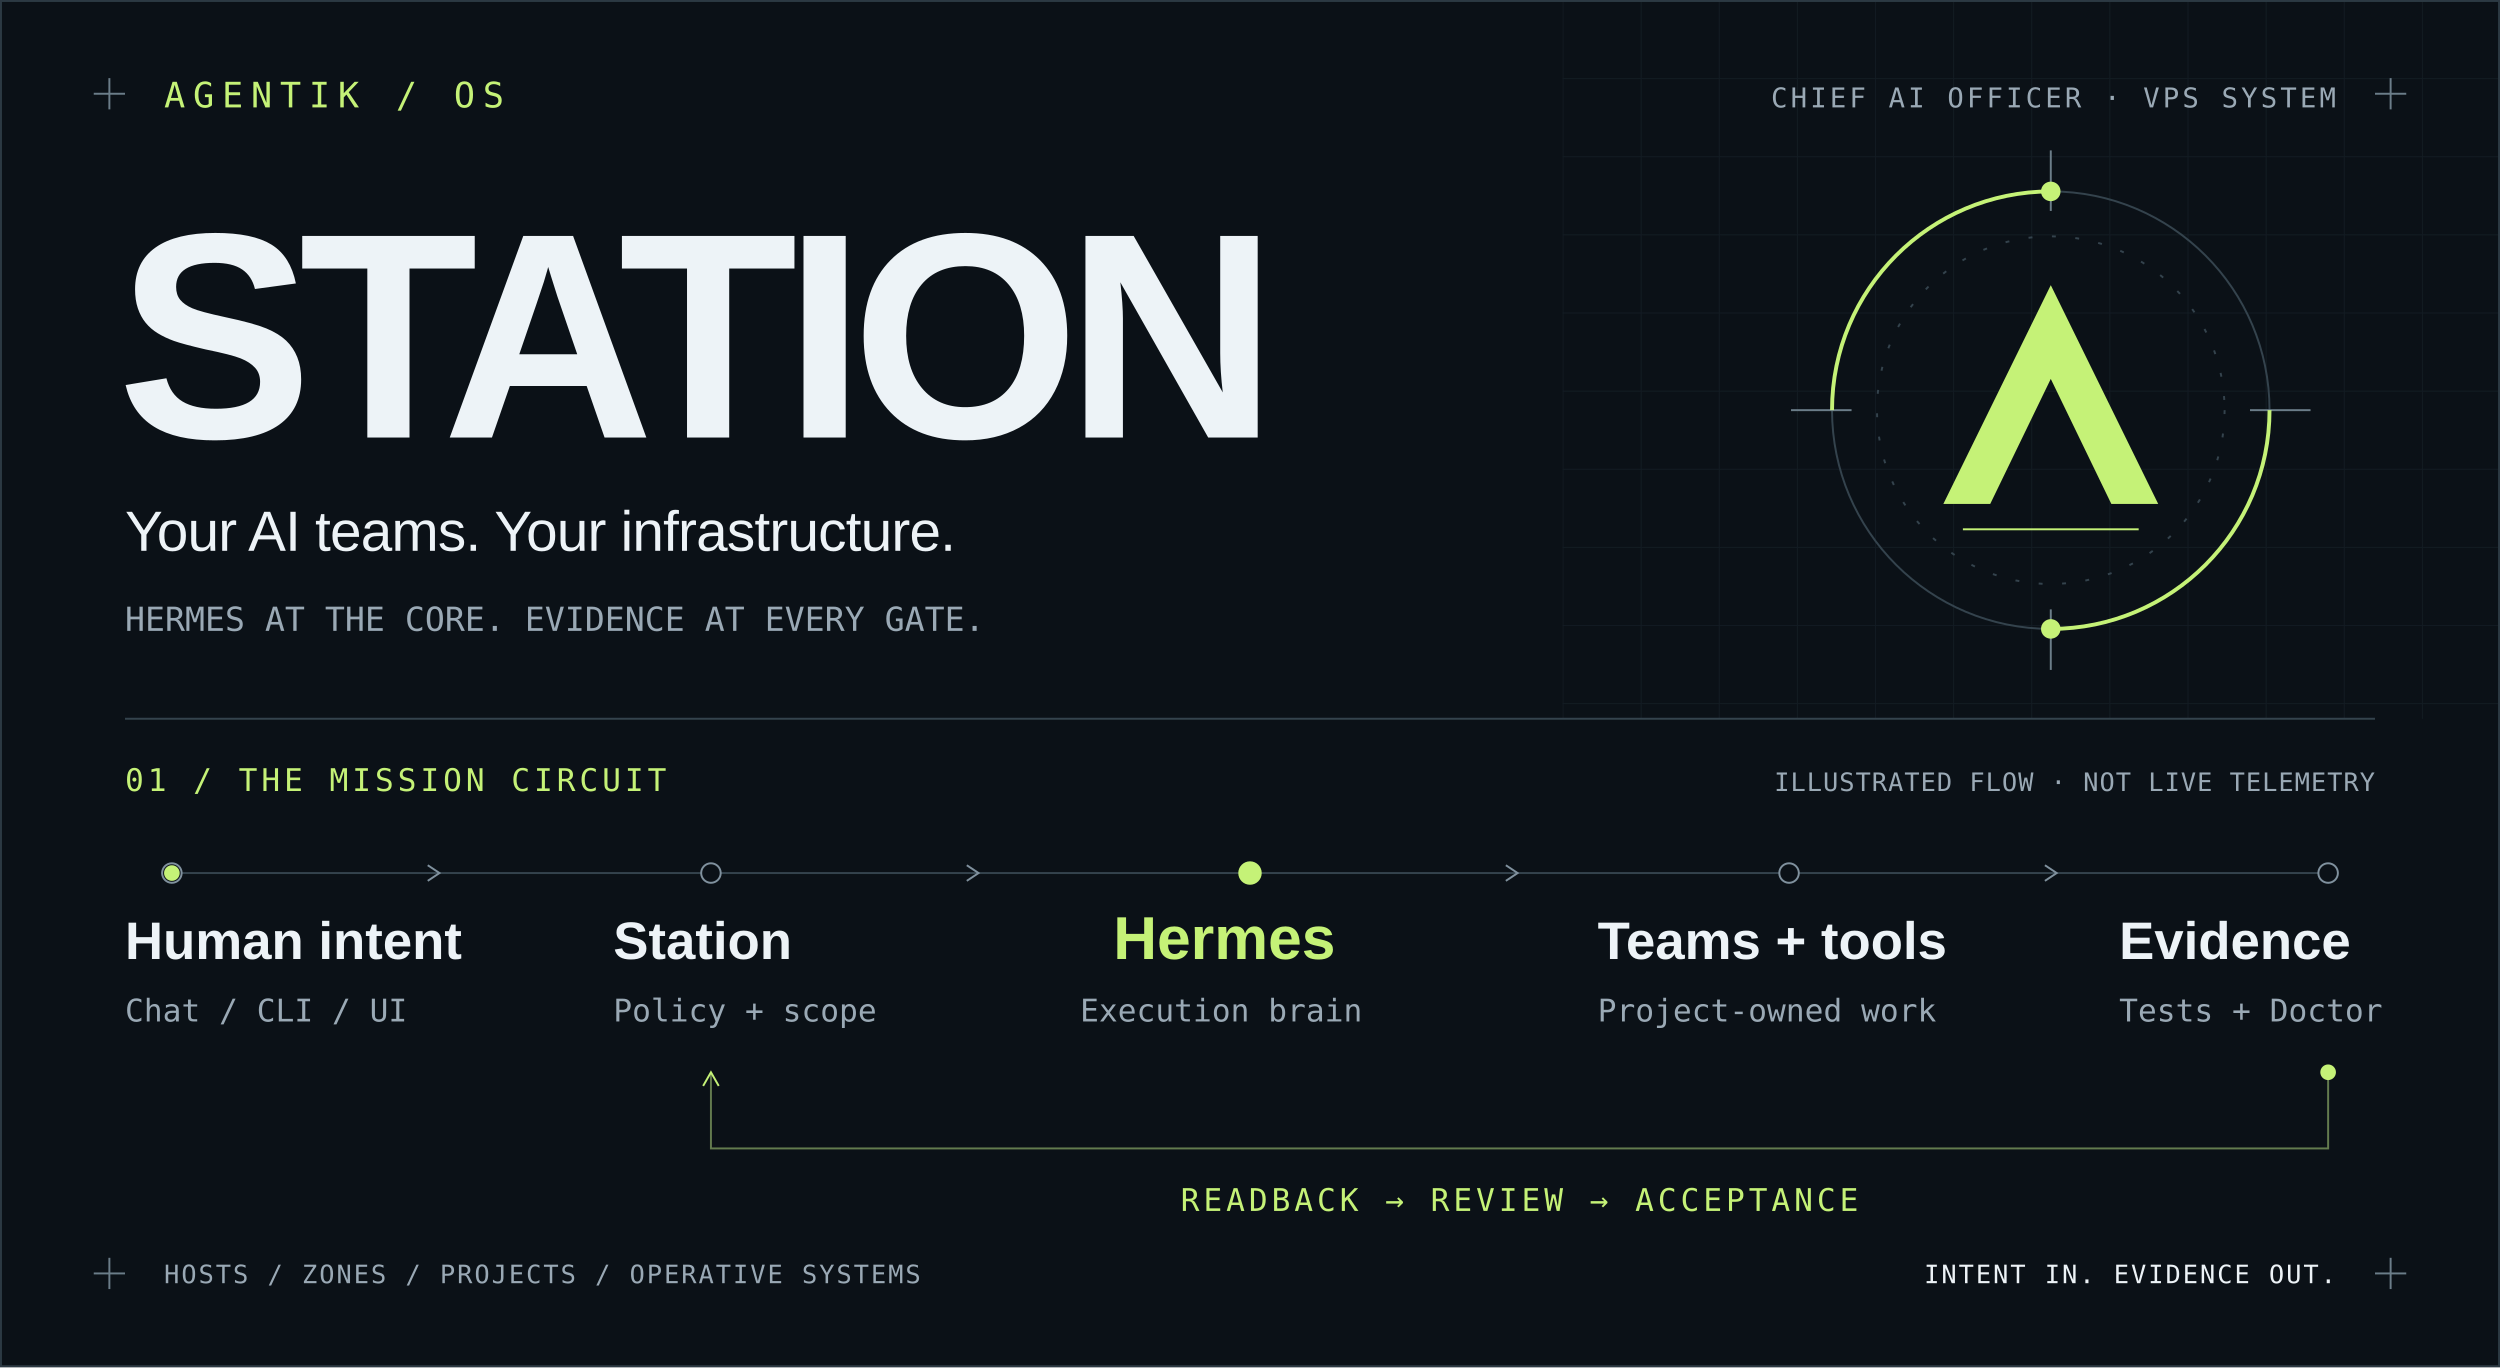
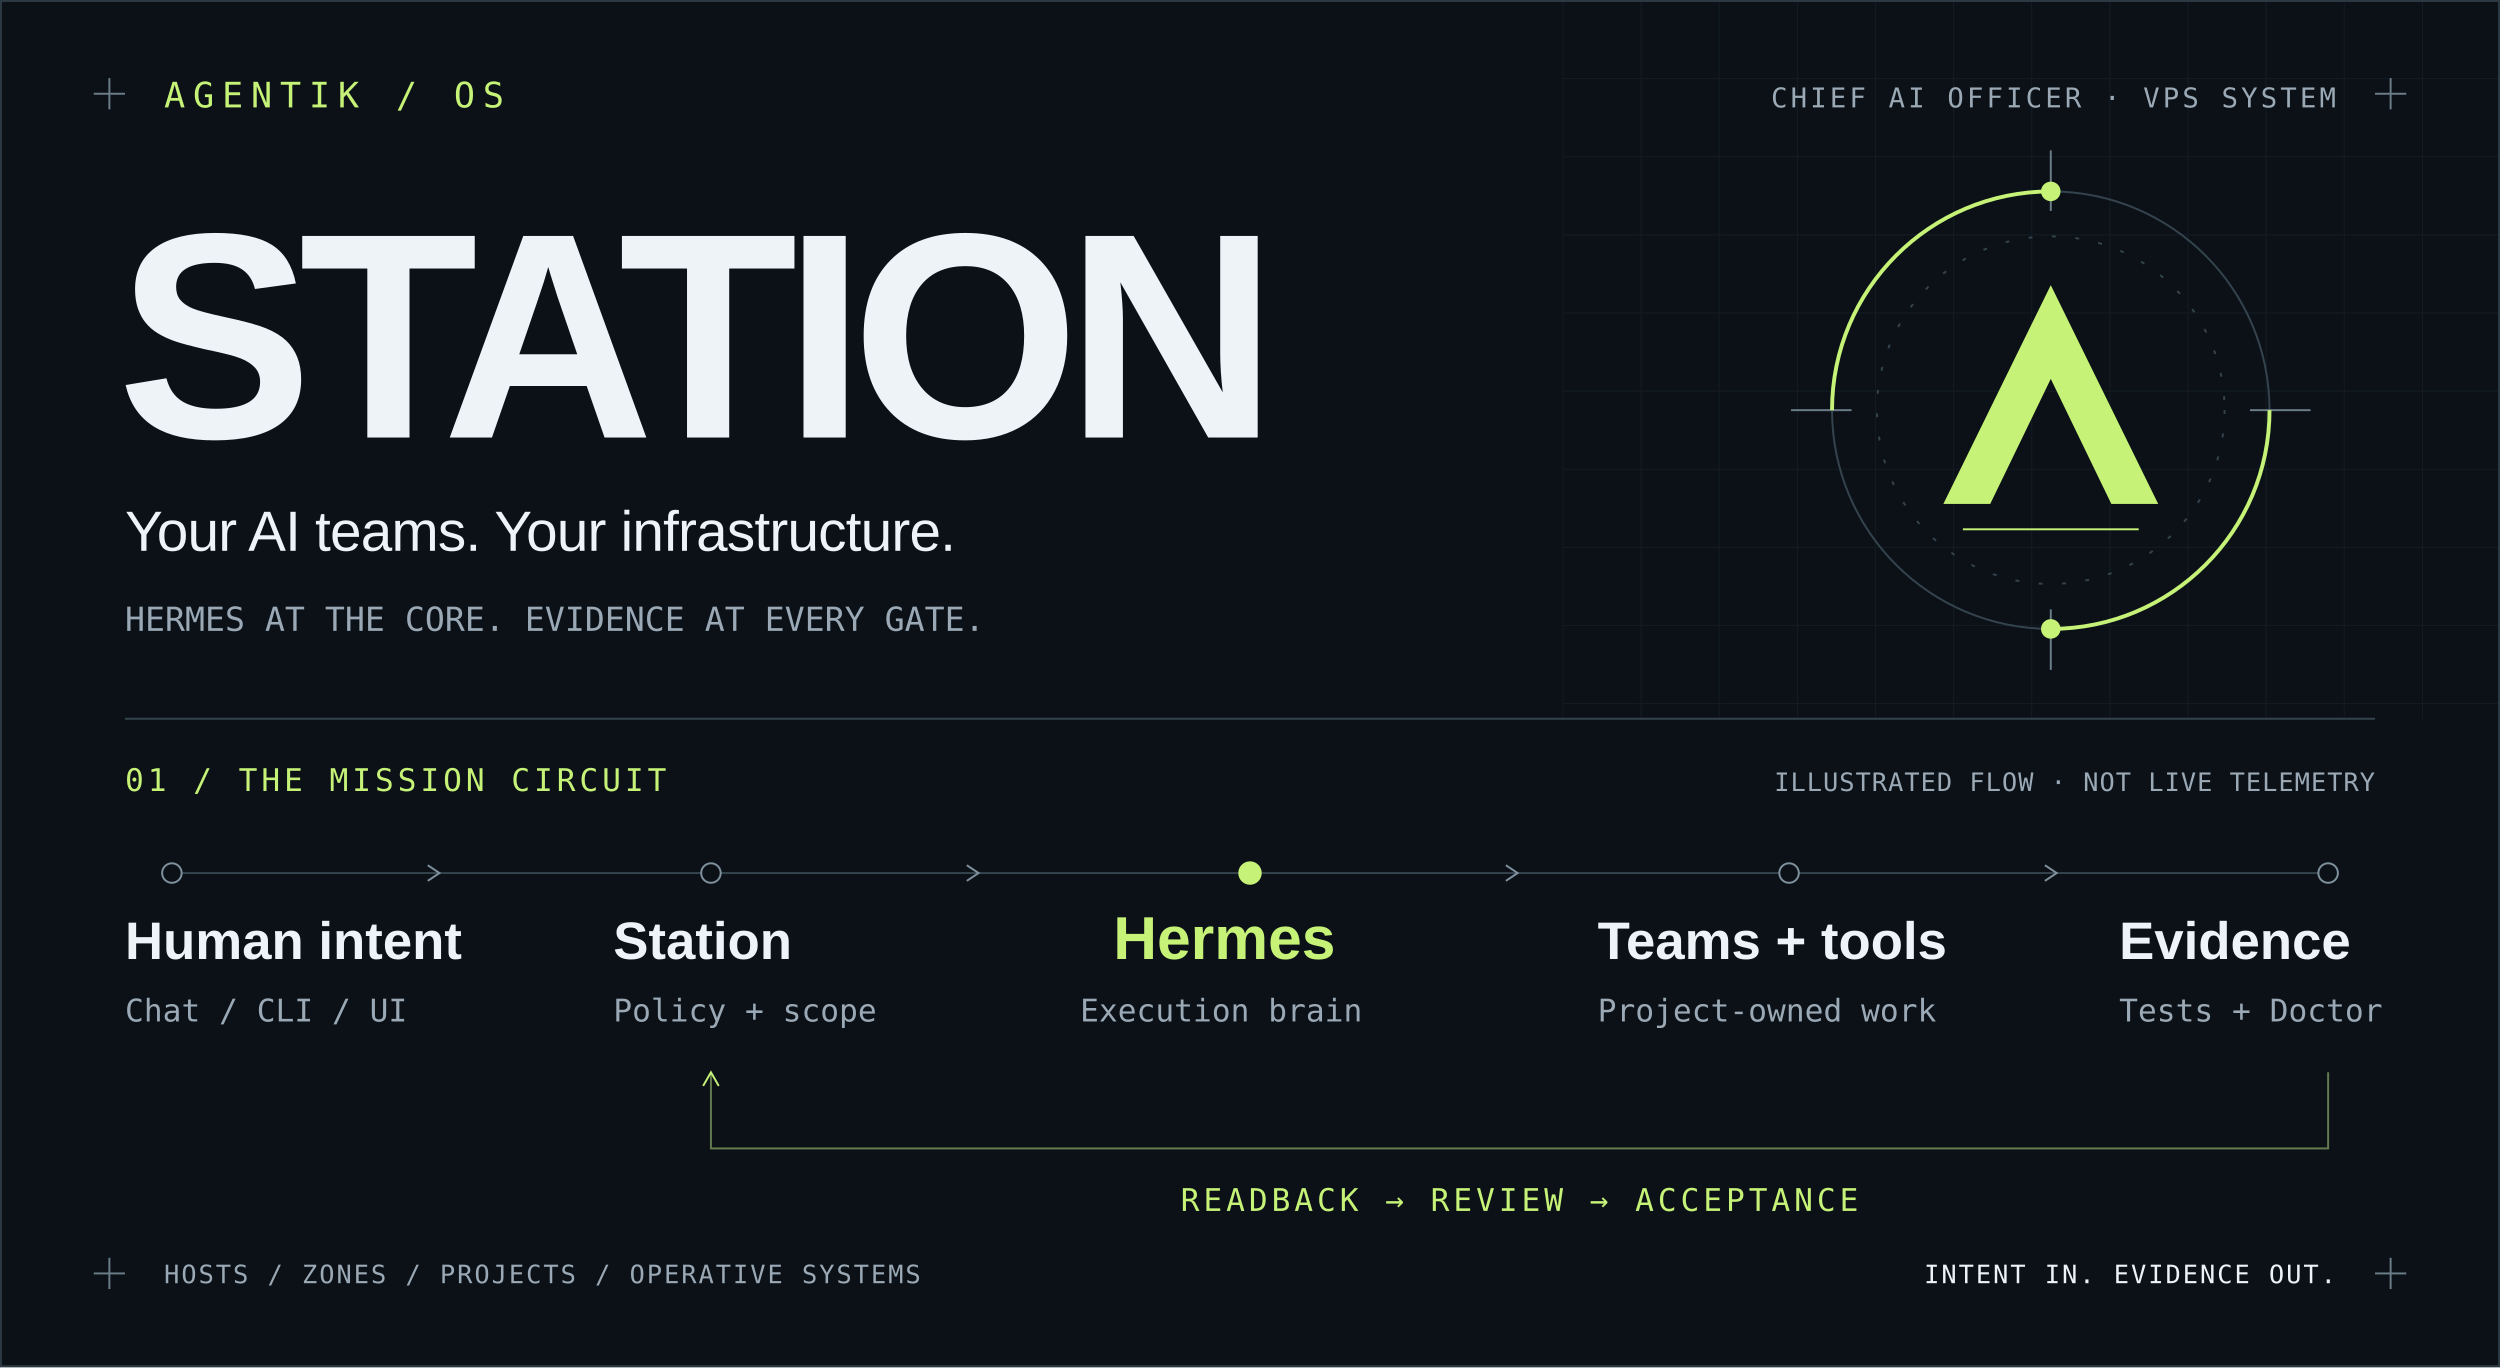
<svg xmlns="http://www.w3.org/2000/svg" width="1280" height="700" viewBox="0 0 1280 700" role="img" aria-labelledby="title description">
  <defs>
    <pattern id="grid" width="40" height="40" patternUnits="userSpaceOnUse">
      <path d="M40 0H0V40" fill="none" stroke="#1c2730" stroke-width="1" />
    </pattern>
    <style>
      text { font-family: Arial, Helvetica, sans-serif; }
      .mono { font-family: Menlo, Consolas, 'DejaVu Sans Mono', 'Liberation Mono', monospace; }
      .muted { fill: #9aa9b5; }
      .paper { fill: #edf3f7; }
      .accent { fill: #c5f277; }
      @media (prefers-reduced-motion: reduce) { .motion { display: none; } }
    </style>
  </defs>
  <path fill="#0b1117" d="M0 0h1280v700H0z" />
  <path fill="url(#grid)" opacity=".45" d="M800 0h480v368H800z" />
  <path d="M0 .5h1280M.5 0v700M1279.5 0v700M0 699.5h1280" fill="none" stroke="#2c3943" />
  <path d="M48 48h16m-8-8v16M1216 48h16m-8-8v16M48 652h16m-8-8v16M1216 652h16m-8-8v16" stroke="#6b7d89" fill="none" />
  <text x="84" y="55" class="mono accent" font-size="18" letter-spacing="4">AGENTIK / OS</text>
  <text x="1196" y="55" text-anchor="end" class="mono muted" font-size="14" letter-spacing="1.6">CHIEF AI OFFICER · VPS SYSTEM</text>
  <text x="60" y="224" class="paper" font-size="150" font-weight="800" letter-spacing="-7">STATION</text>
  <text x="64" y="282" class="paper" font-size="29" letter-spacing="-.4">Your AI teams. Your infrastructure.</text>
  <text x="64" y="323" class="mono muted" font-size="17">HERMES AT THE CORE. EVIDENCE AT EVERY GATE.</text>
  <g transform="translate(1050 210)">
    <circle r="112" fill="none" stroke="#34434d" />
    <circle r="89" fill="none" stroke="#34434d" stroke-dasharray="2 10" />
    <path d="M-133 0h31M102 0h31M0-133v31M0 102v31" stroke="#6b7d89" />
    <path d="M-112 0a112 112 0 0 1 112-112M112 0A112 112 0 0 1 0 112" stroke="#c5f277" stroke-width="2" fill="none" />
    <path d="M-55 48 0-64 55 48H31L0-16-31 48z" fill="#c5f277" />
    <path d="M-45 61H45" stroke="#c5f277" />
    <circle cx="0" cy="-112" r="5" fill="#c5f277" />
    <circle cx="0" cy="112" r="5" fill="#c5f277" />
  </g>
  <path d="M64 368h1152" stroke="#34434d" />
  <text x="64" y="405" class="mono accent" font-size="16" letter-spacing="2">01 / THE MISSION CIRCUIT</text>
  <text x="1216" y="405" text-anchor="end" class="mono muted" font-size="13" letter-spacing=".5">ILLUSTRATED FLOW · NOT LIVE TELEMETRY</text>
  <path d="M88 447H1192" stroke="#34434d" fill="none" />
  <g fill="#0b1117" stroke="#80919e">
    <circle cx="88" cy="447" r="5" />
    <circle cx="364" cy="447" r="5" />
    <circle cx="640" cy="447" r="5" />
    <circle cx="916" cy="447" r="5" />
    <circle cx="1192" cy="447" r="5" />
  </g>
  <path d="m219 443 6 4-6 4m276-8 6 4-6 4m276-8 6 4-6 4m276-8 6 4-6 4" stroke="#80919e" fill="none" />
  <circle cx="640" cy="447" r="6" fill="#c5f277" />
  <text x="64" y="491" class="paper" font-size="27" font-weight="700">Human intent</text>
  <text x="64" y="523" class="mono muted" font-size="16">Chat / CLI / UI</text>
  <text x="314" y="491" class="paper" font-size="27" font-weight="700">Station</text>
  <text x="314" y="523" class="mono muted" font-size="16">Policy + scope</text>
  <text x="570" y="491" class="accent" font-size="31" font-weight="700">Hermes</text>
  <text x="553" y="523" class="mono muted" font-size="16">Execution brain</text>
  <text x="818" y="491" class="paper" font-size="27" font-weight="700">Teams + tools</text>
  <text x="818" y="523" class="mono muted" font-size="16">Project-owned work</text>
  <text x="1085" y="491" class="paper" font-size="27" font-weight="700">Evidence</text>
  <text x="1085" y="523" class="mono muted" font-size="16">Tests + Doctor</text>
  <path d="M1192 549v39H364v-39" fill="none" stroke="#637b4e" />
  <path d="m360 556 4-7 4 7" stroke="#c5f277" fill="none" />
  <text x="778" y="620" text-anchor="middle" class="mono accent" font-size="16" letter-spacing="2">READBACK → REVIEW → ACCEPTANCE</text>
  <g class="motion" fill="#c5f277">
    <g transform="translate(88 447)">
-       <circle r="4">
-         <animateMotion dur="8s" repeatCount="indefinite" path="M0 0H1104" />
+       <circle r="4" opacity="0">
+         <animate attributeName="opacity" values="0;1;1;0" dur="4s" repeatCount="1" fill="freeze" />
+         <animateMotion dur="4s" repeatCount="1" path="M0 0H1104" />
      </circle>
    </g>
    <g transform="translate(1192 549)">
-       <circle r="4">
-         <animateMotion dur="8s" repeatCount="indefinite" path="M0 0V39H-828V0" />
+       <circle r="4" opacity="0">
+         <animate attributeName="opacity" values="0;1;1;0" dur="4s" repeatCount="1" fill="freeze" />
+         <animateMotion dur="4s" repeatCount="1" path="M0 0V39H-828V0" />
      </circle>
    </g>
  </g>
  <text x="84" y="657" class="mono muted" font-size="13" letter-spacing="1">HOSTS / ZONES / PROJECTS / OPERATIVE SYSTEMS</text>
  <text x="1196" y="657" text-anchor="end" class="mono paper" font-size="13" letter-spacing="1">INTENT IN. EVIDENCE OUT.</text>
</svg>
